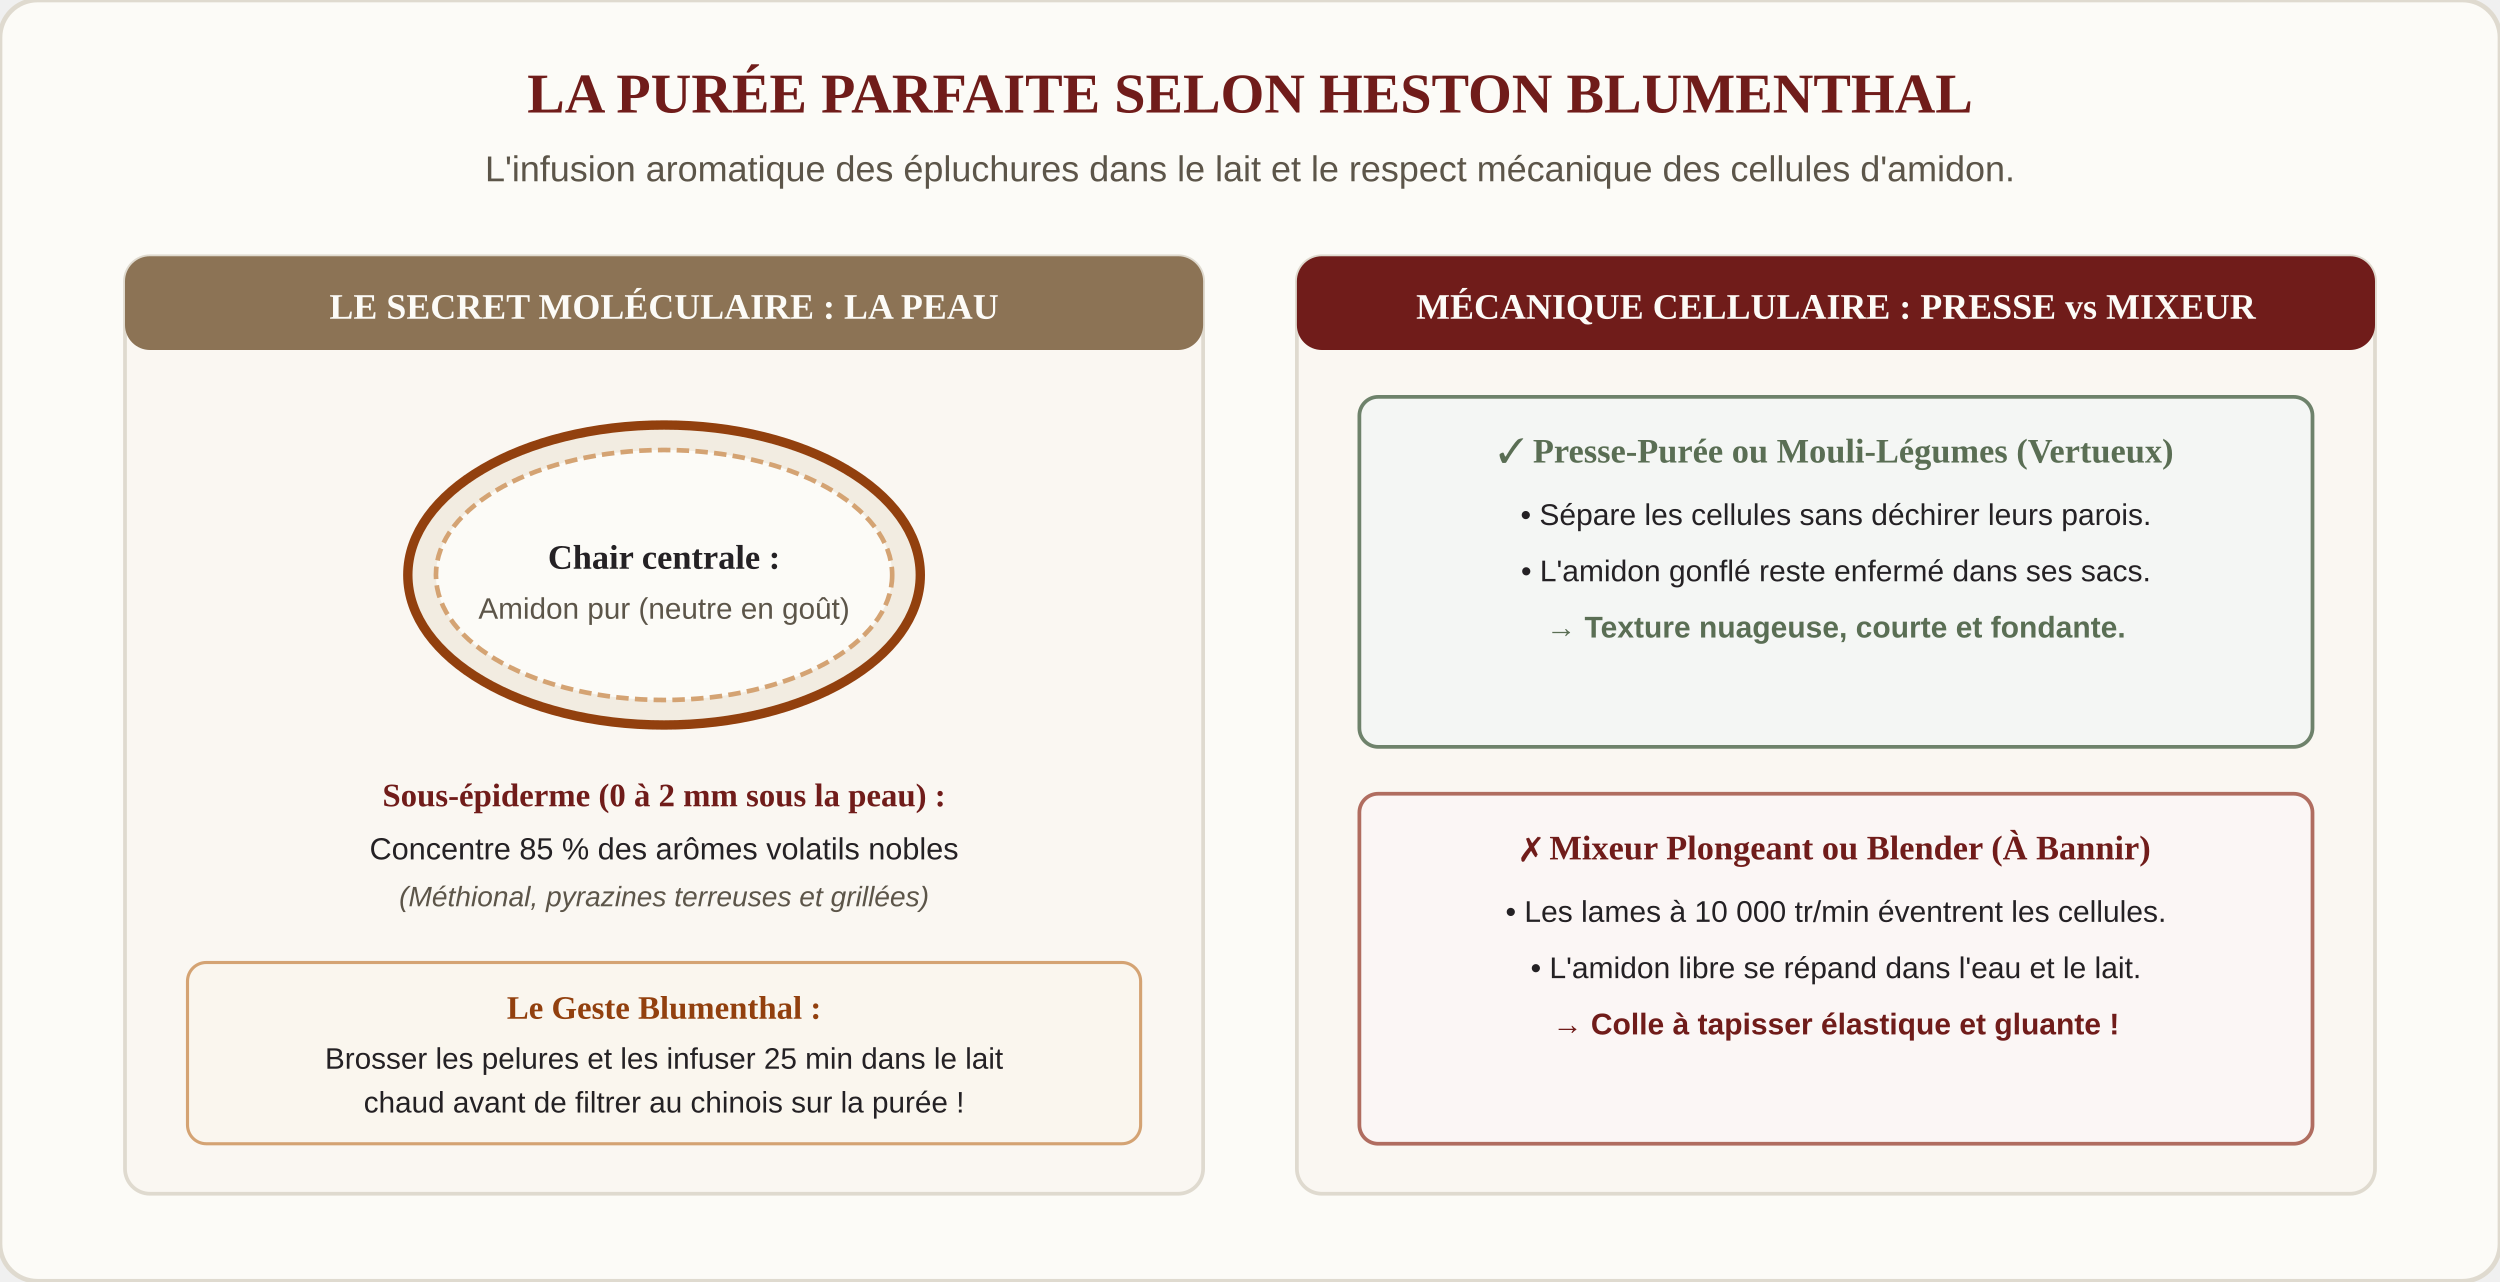
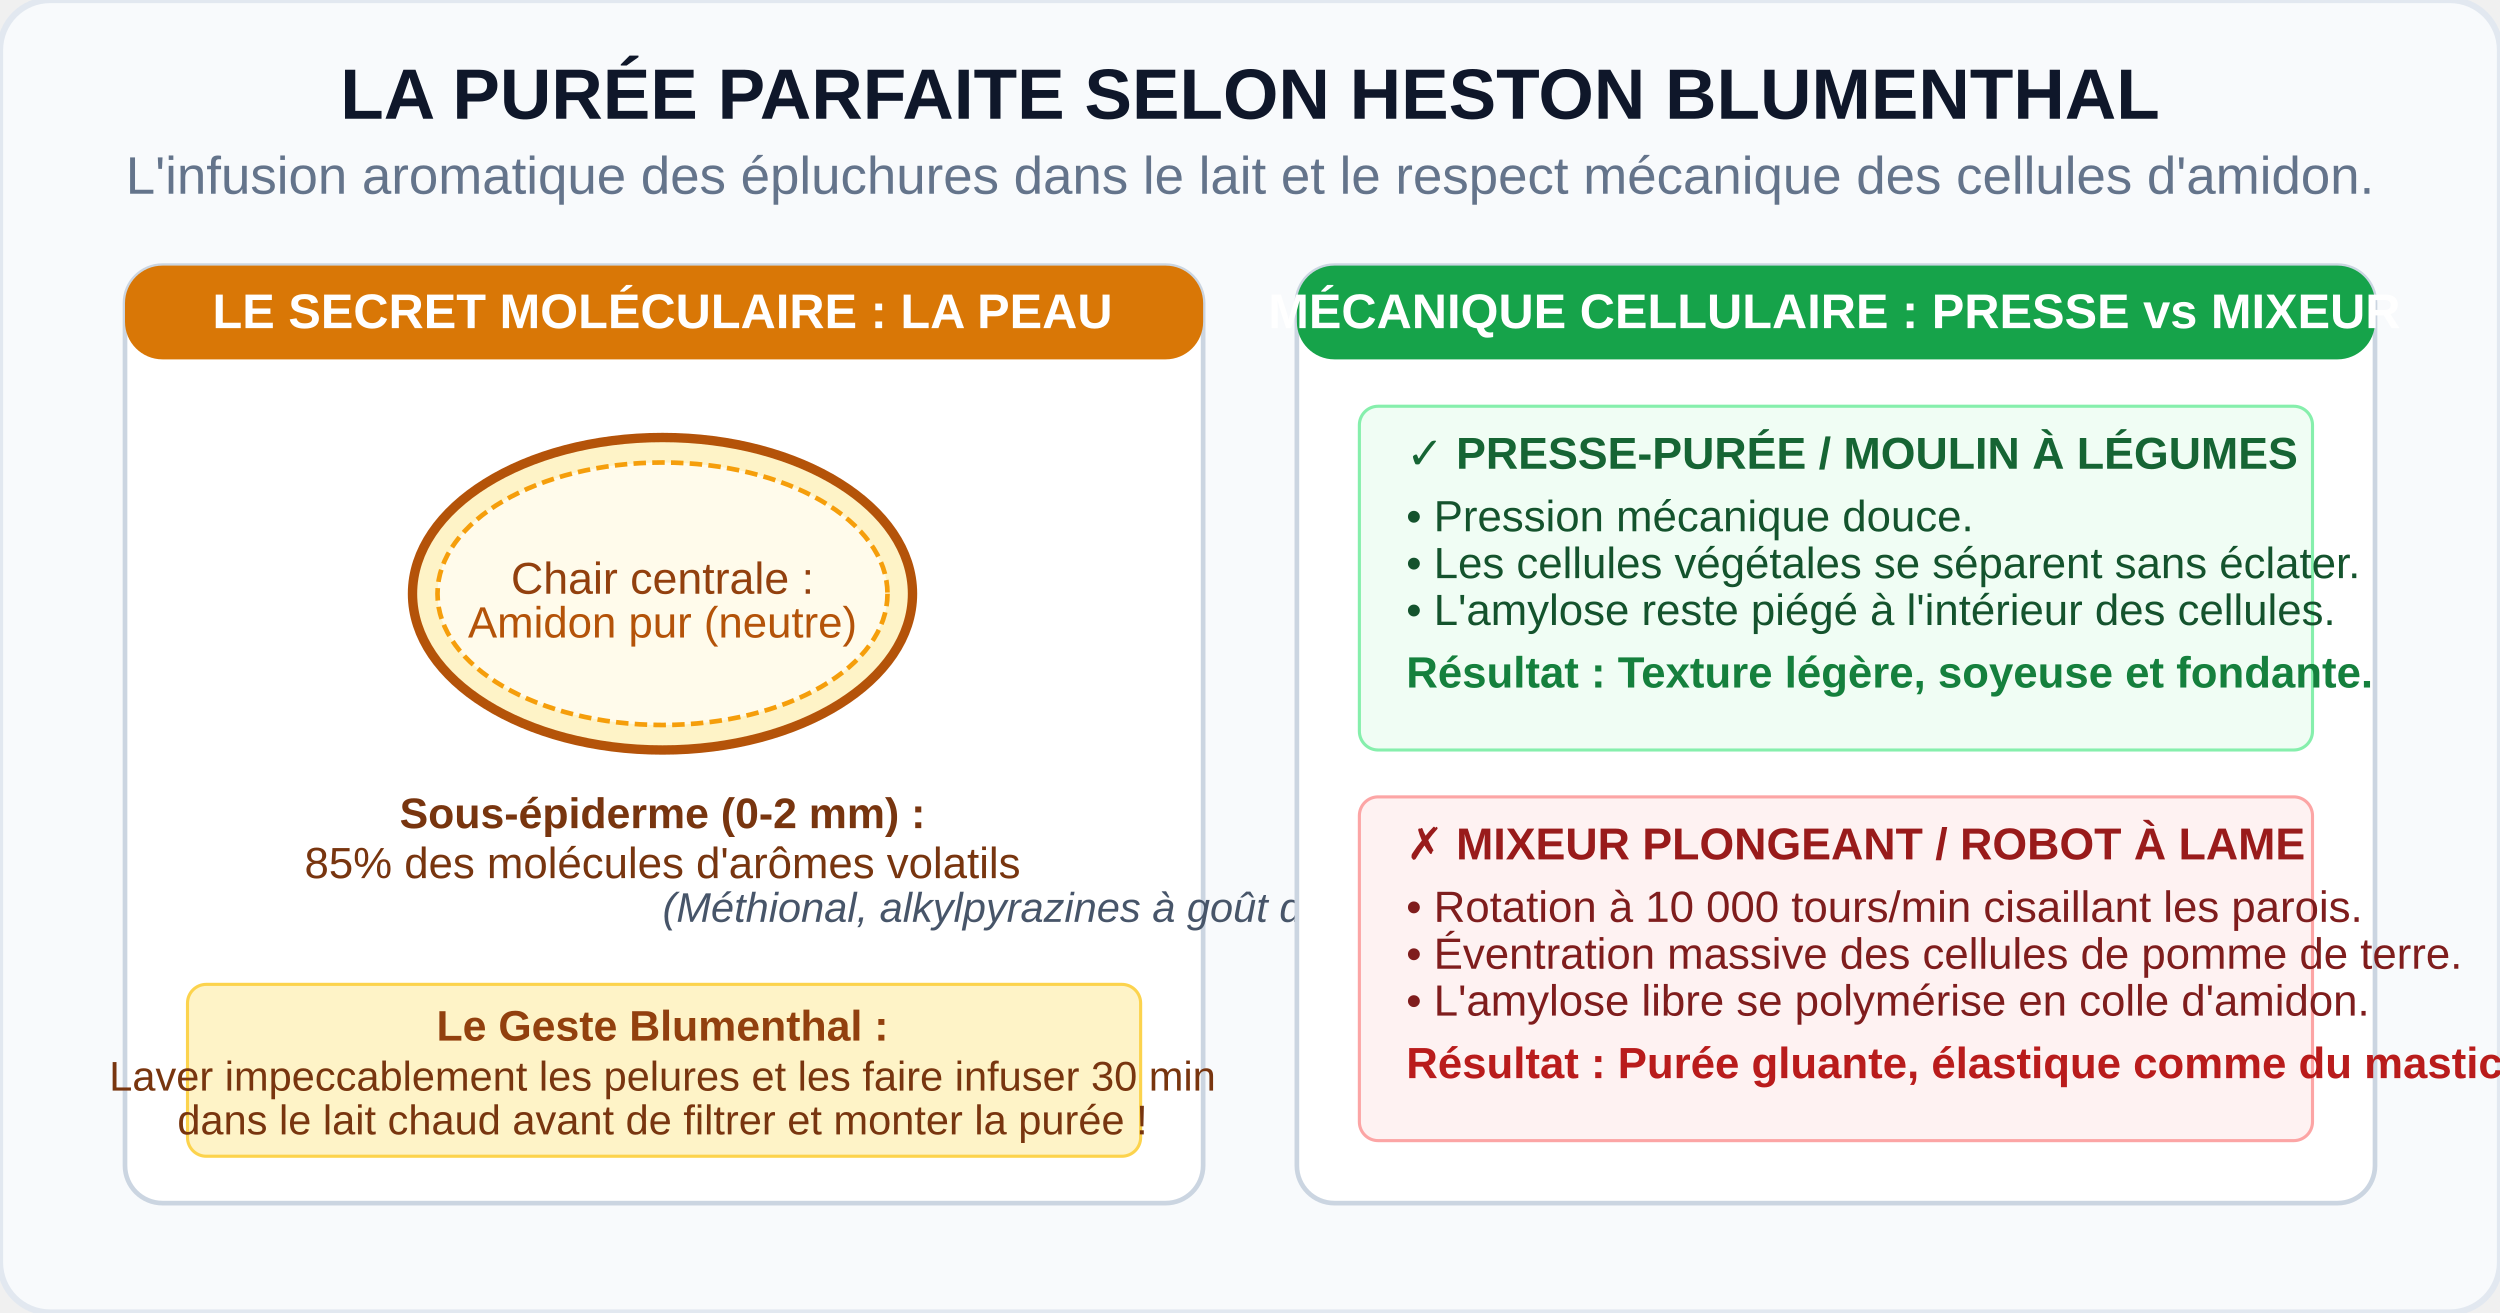
- <svg xmlns="http://www.w3.org/2000/svg" viewBox="0 0 800 410" width="100%" height="100%">
-   <rect width="800" height="410" rx="12" fill="#fcfbf7" stroke="#dfdacf" stroke-width="1.5" />
-   <text x="400" y="36" font-family="Liberation Serif, Georgia, serif" font-size="18" font-weight="bold" fill="#701c1a" text-anchor="middle">LA PURÉE PARFAITE SELON HESTON BLUMENTHAL</text>
-   <text x="400" y="58" font-family="Liberation Sans, Arial, sans-serif" font-size="11.5" fill="#5c5549" text-anchor="middle">L'infusion aromatique des épluchures dans le lait et le respect mécanique des cellules d'amidon.</text>
-   <g transform="translate(40, 82)">
-     <rect width="345" height="300" rx="8" fill="#faf7f2" stroke="#dfdacf" stroke-width="1.2" />
-     <rect x="0" y="0" width="345" height="30" rx="8" fill="#8c7355" />
-     <text x="172.5" y="20" font-family="Liberation Serif, Georgia, serif" font-size="11.5" font-weight="bold" fill="#fcfbf7" text-anchor="middle">LE SECRET MOLÉCULAIRE : LA PEAU</text>
-     <ellipse cx="172.5" cy="102" rx="82" ry="48" fill="#f2ece1" stroke="#92400e" stroke-width="3" />
-     <ellipse cx="172.5" cy="102" rx="73" ry="40" fill="#fcfbf7" stroke="#d4a373" stroke-width="1.5" stroke-dasharray="4,2" />
-     <text x="172.5" y="100" font-family="Liberation Serif, Georgia, serif" font-size="11" font-weight="bold" fill="#242124" text-anchor="middle">Chair centrale :</text>
-     <text x="172.5" y="116" font-family="Liberation Sans, Arial, sans-serif" font-size="9.5" fill="#5c5549" text-anchor="middle">Amidon pur (neutre en goût)</text>
-     <text x="172.5" y="176" font-family="Liberation Serif, Georgia, serif" font-size="10.5" font-weight="bold" fill="#701c1a" text-anchor="middle">Sous-épiderme (0 à 2 mm sous la peau) :</text>
-     <text x="172.5" y="193" font-family="Liberation Sans, Arial, sans-serif" font-size="9.8" fill="#242124" text-anchor="middle">Concentre 85 % des arômes volatils nobles</text>
-     <text x="172.5" y="208" font-family="Liberation Sans, Arial, sans-serif" font-size="9" fill="#5c5549" font-style="italic" text-anchor="middle">(Méthional, pyrazines terreuses et grillées)</text>
-     <rect x="20" y="226" width="305" height="58" rx="6" fill="#faf6ee" stroke="#d4a373" stroke-width="1" />
-     <text x="172.5" y="244" font-family="Liberation Serif, Georgia, serif" font-size="10.5" font-weight="bold" fill="#92400e" text-anchor="middle">Le Geste Blumenthal :</text>
-     <text x="172.5" y="260" font-family="Liberation Sans, Arial, sans-serif" font-size="9.5" fill="#242124" text-anchor="middle">Brosser les pelures et les infuser 25 min dans le lait</text>
-     <text x="172.5" y="274" font-family="Liberation Sans, Arial, sans-serif" font-size="9.5" fill="#242124" text-anchor="middle">chaud avant de filtrer au chinois sur la purée !</text>
+ <svg xmlns="http://www.w3.org/2000/svg" viewBox="0 0 800 420" width="100%" height="100%">
+   <rect width="800" height="420" rx="16" fill="#f8fafc" stroke="#e2e8f0" stroke-width="2" />
+   <text x="400" y="38" font-family="Liberation Sans, Arial, sans-serif" font-size="22.8" font-weight="bold" fill="#0f172a" text-anchor="middle">LA PURÉE PARFAITE SELON HESTON BLUMENTHAL</text>
+   <text x="400" y="62" font-family="Liberation Sans, Arial, sans-serif" font-size="16.9" fill="#64748b" text-anchor="middle">L'infusion aromatique des épluchures dans le lait et le respect mécanique des cellules d'amidon.</text>
+   <g transform="translate(40, 85)">
+     <rect width="345" height="300" rx="12" fill="#ffffff" stroke="#cbd5e1" stroke-width="1.5" />
+     <rect x="0" y="0" width="345" height="30" rx="12" fill="#d97706" />
+     <text x="172" y="20" font-family="Liberation Sans, Arial, sans-serif" font-size="15.6" font-weight="bold" fill="#ffffff" text-anchor="middle">LE SECRET MOLÉCULAIRE : LA PEAU</text>
+     <ellipse cx="172" cy="105" rx="80" ry="50" fill="#fef3c7" stroke="#b45309" stroke-width="3" />
+     <ellipse cx="172" cy="105" rx="72" ry="42" fill="#fffbeb" stroke="#f59e0b" stroke-width="1.5" stroke-dasharray="4,2" />
+     <text x="172" y="105" font-family="Liberation Sans, Arial, sans-serif" font-size="14.3" fill="#92400e" text-anchor="middle">Chair centrale :</text>
+     <text x="172" y="119" font-family="Liberation Sans, Arial, sans-serif" font-size="14.0" fill="#b45309" text-anchor="middle">Amidon pur (neutre)</text>
+     <text x="172" y="180" font-family="Liberation Sans, Arial, sans-serif" font-size="13.7" font-weight="bold" fill="#78350f" text-anchor="middle">Sous-épiderme (0-2 mm) :</text>
+     <text x="172" y="196" font-family="Liberation Sans, Arial, sans-serif" font-size="14.0" fill="#78350f" text-anchor="middle">85% des molécules d'arômes volatils</text>
+     <text x="172" y="210" font-family="Liberation Sans, Arial, sans-serif" font-size="13.3" fill="#475569" font-style="italic">(Méthional, alkylpyrazines à goût de pomme de terre)</text>
+     <rect x="20" y="230" width="305" height="55" rx="6" fill="#fef3c7" stroke="#fcd34d" stroke-width="1" />
+     <text x="172" y="248" font-family="Liberation Sans, Arial, sans-serif" font-size="13.7" font-weight="bold" fill="#92400e" text-anchor="middle">Le Geste Blumenthal :</text>
+     <text x="172" y="264" font-family="Liberation Sans, Arial, sans-serif" font-size="13.3" fill="#78350f" text-anchor="middle">Laver impeccablement les pelures et les faire infuser 30 min</text>
+     <text x="172" y="278" font-family="Liberation Sans, Arial, sans-serif" font-size="13.3" fill="#78350f" text-anchor="middle">dans le lait chaud avant de filtrer et monter la purée !</text>
  </g>
-   <g transform="translate(415, 82)">
-     <rect width="345" height="300" rx="8" fill="#faf7f2" stroke="#dfdacf" stroke-width="1.2" />
-     <rect x="0" y="0" width="345" height="30" rx="8" fill="#701c1a" />
-     <text x="172.5" y="20" font-family="Liberation Serif, Georgia, serif" font-size="11.5" font-weight="bold" fill="#fcfbf7" text-anchor="middle">MÉCANIQUE CELLULAIRE : PRESSE vs MIXEUR</text>
-     <rect x="20" y="45" width="305" height="112" rx="6" fill="#f4f6f4" stroke="#6e826b" stroke-width="1.2" />
-     <text x="172.5" y="66" font-family="Liberation Serif, Georgia, serif" font-size="11" font-weight="bold" fill="#5a6e54" text-anchor="middle">✓ Presse-Purée ou Mouli-Légumes (Vertueux)</text>
-     <text x="172.5" y="86" font-family="Liberation Sans, Arial, sans-serif" font-size="9.6" fill="#242124" text-anchor="middle">• Sépare les cellules sans déchirer leurs parois.</text>
-     <text x="172.5" y="104" font-family="Liberation Sans, Arial, sans-serif" font-size="9.6" fill="#242124" text-anchor="middle">• L'amidon gonflé reste enfermé dans ses sacs.</text>
-     <text x="172.5" y="122" font-family="Liberation Sans, Arial, sans-serif" font-size="9.6" fill="#5a6e54" font-weight="bold" text-anchor="middle">→ Texture nuageuse, courte et fondante.</text>
-     <rect x="20" y="172" width="305" height="112" rx="6" fill="#fbf6f5" stroke="#b06d60" stroke-width="1.2" />
-     <text x="172.5" y="193" font-family="Liberation Serif, Georgia, serif" font-size="11" font-weight="bold" fill="#701c1a" text-anchor="middle">✗ Mixeur Plongeant ou Blender (À Bannir)</text>
-     <text x="172.5" y="213" font-family="Liberation Sans, Arial, sans-serif" font-size="9.6" fill="#242124" text-anchor="middle">• Les lames à 10 000 tr/min éventrent les cellules.</text>
-     <text x="172.5" y="231" font-family="Liberation Sans, Arial, sans-serif" font-size="9.6" fill="#242124" text-anchor="middle">• L'amidon libre se répand dans l'eau et le lait.</text>
-     <text x="172.5" y="249" font-family="Liberation Sans, Arial, sans-serif" font-size="9.6" fill="#701c1a" font-weight="bold" text-anchor="middle">→ Colle à tapisser élastique et gluante !</text>
+   <g transform="translate(415, 85)">
+     <rect width="345" height="300" rx="12" fill="#ffffff" stroke="#cbd5e1" stroke-width="1.5" />
+     <rect x="0" y="0" width="345" height="30" rx="12" fill="#16a34a" />
+     <text x="172" y="20" font-family="Liberation Sans, Arial, sans-serif" font-size="15.6" font-weight="bold" fill="#ffffff" text-anchor="middle">MÉCANIQUE CELLULAIRE : PRESSE vs MIXEUR</text>
+     <rect x="20" y="45" width="305" height="110" rx="6" fill="#f0fdf4" stroke="#86efac" stroke-width="1" />
+     <text x="35" y="65" font-family="Liberation Sans, Arial, sans-serif" font-size="14.3" font-weight="bold" fill="#166534">✓ PRESSE-PURÉE / MOULIN À LÉGUMES</text>
+     <text x="35" y="85" font-family="Liberation Sans, Arial, sans-serif" font-size="14.0" fill="#14532d">• Pression mécanique douce.</text>
+     <text x="35" y="100" font-family="Liberation Sans, Arial, sans-serif" font-size="14.0" fill="#14532d">• Les cellules végétales se séparent sans éclater.</text>
+     <text x="35" y="115" font-family="Liberation Sans, Arial, sans-serif" font-size="14.0" fill="#14532d">• L'amylose reste piégé à l'intérieur des cellules.</text>
+     <text x="35" y="135" font-family="Liberation Sans, Arial, sans-serif" font-size="14.0" font-weight="bold" fill="#15803d">Résultat : Texture légère, soyeuse et fondante.</text>
+     <rect x="20" y="170" width="305" height="110" rx="6" fill="#fef2f2" stroke="#fca5a5" stroke-width="1" />
+     <text x="35" y="190" font-family="Liberation Sans, Arial, sans-serif" font-size="14.3" font-weight="bold" fill="#991b1b">✗ MIXEUR PLONGEANT / ROBOT À LAME</text>
+     <text x="35" y="210" font-family="Liberation Sans, Arial, sans-serif" font-size="14.0" fill="#7f1d1d">• Rotation à 10 000 tours/min cisaillant les parois.</text>
+     <text x="35" y="225" font-family="Liberation Sans, Arial, sans-serif" font-size="14.0" fill="#7f1d1d">• Éventration massive des cellules de pomme de terre.</text>
+     <text x="35" y="240" font-family="Liberation Sans, Arial, sans-serif" font-size="14.0" fill="#7f1d1d">• L'amylose libre se polymérise en colle d'amidon.</text>
+     <text x="35" y="260" font-family="Liberation Sans, Arial, sans-serif" font-size="14.0" font-weight="bold" fill="#b91c1c">Résultat : Purée gluante, élastique comme du mastic.</text>
  </g>
</svg>
